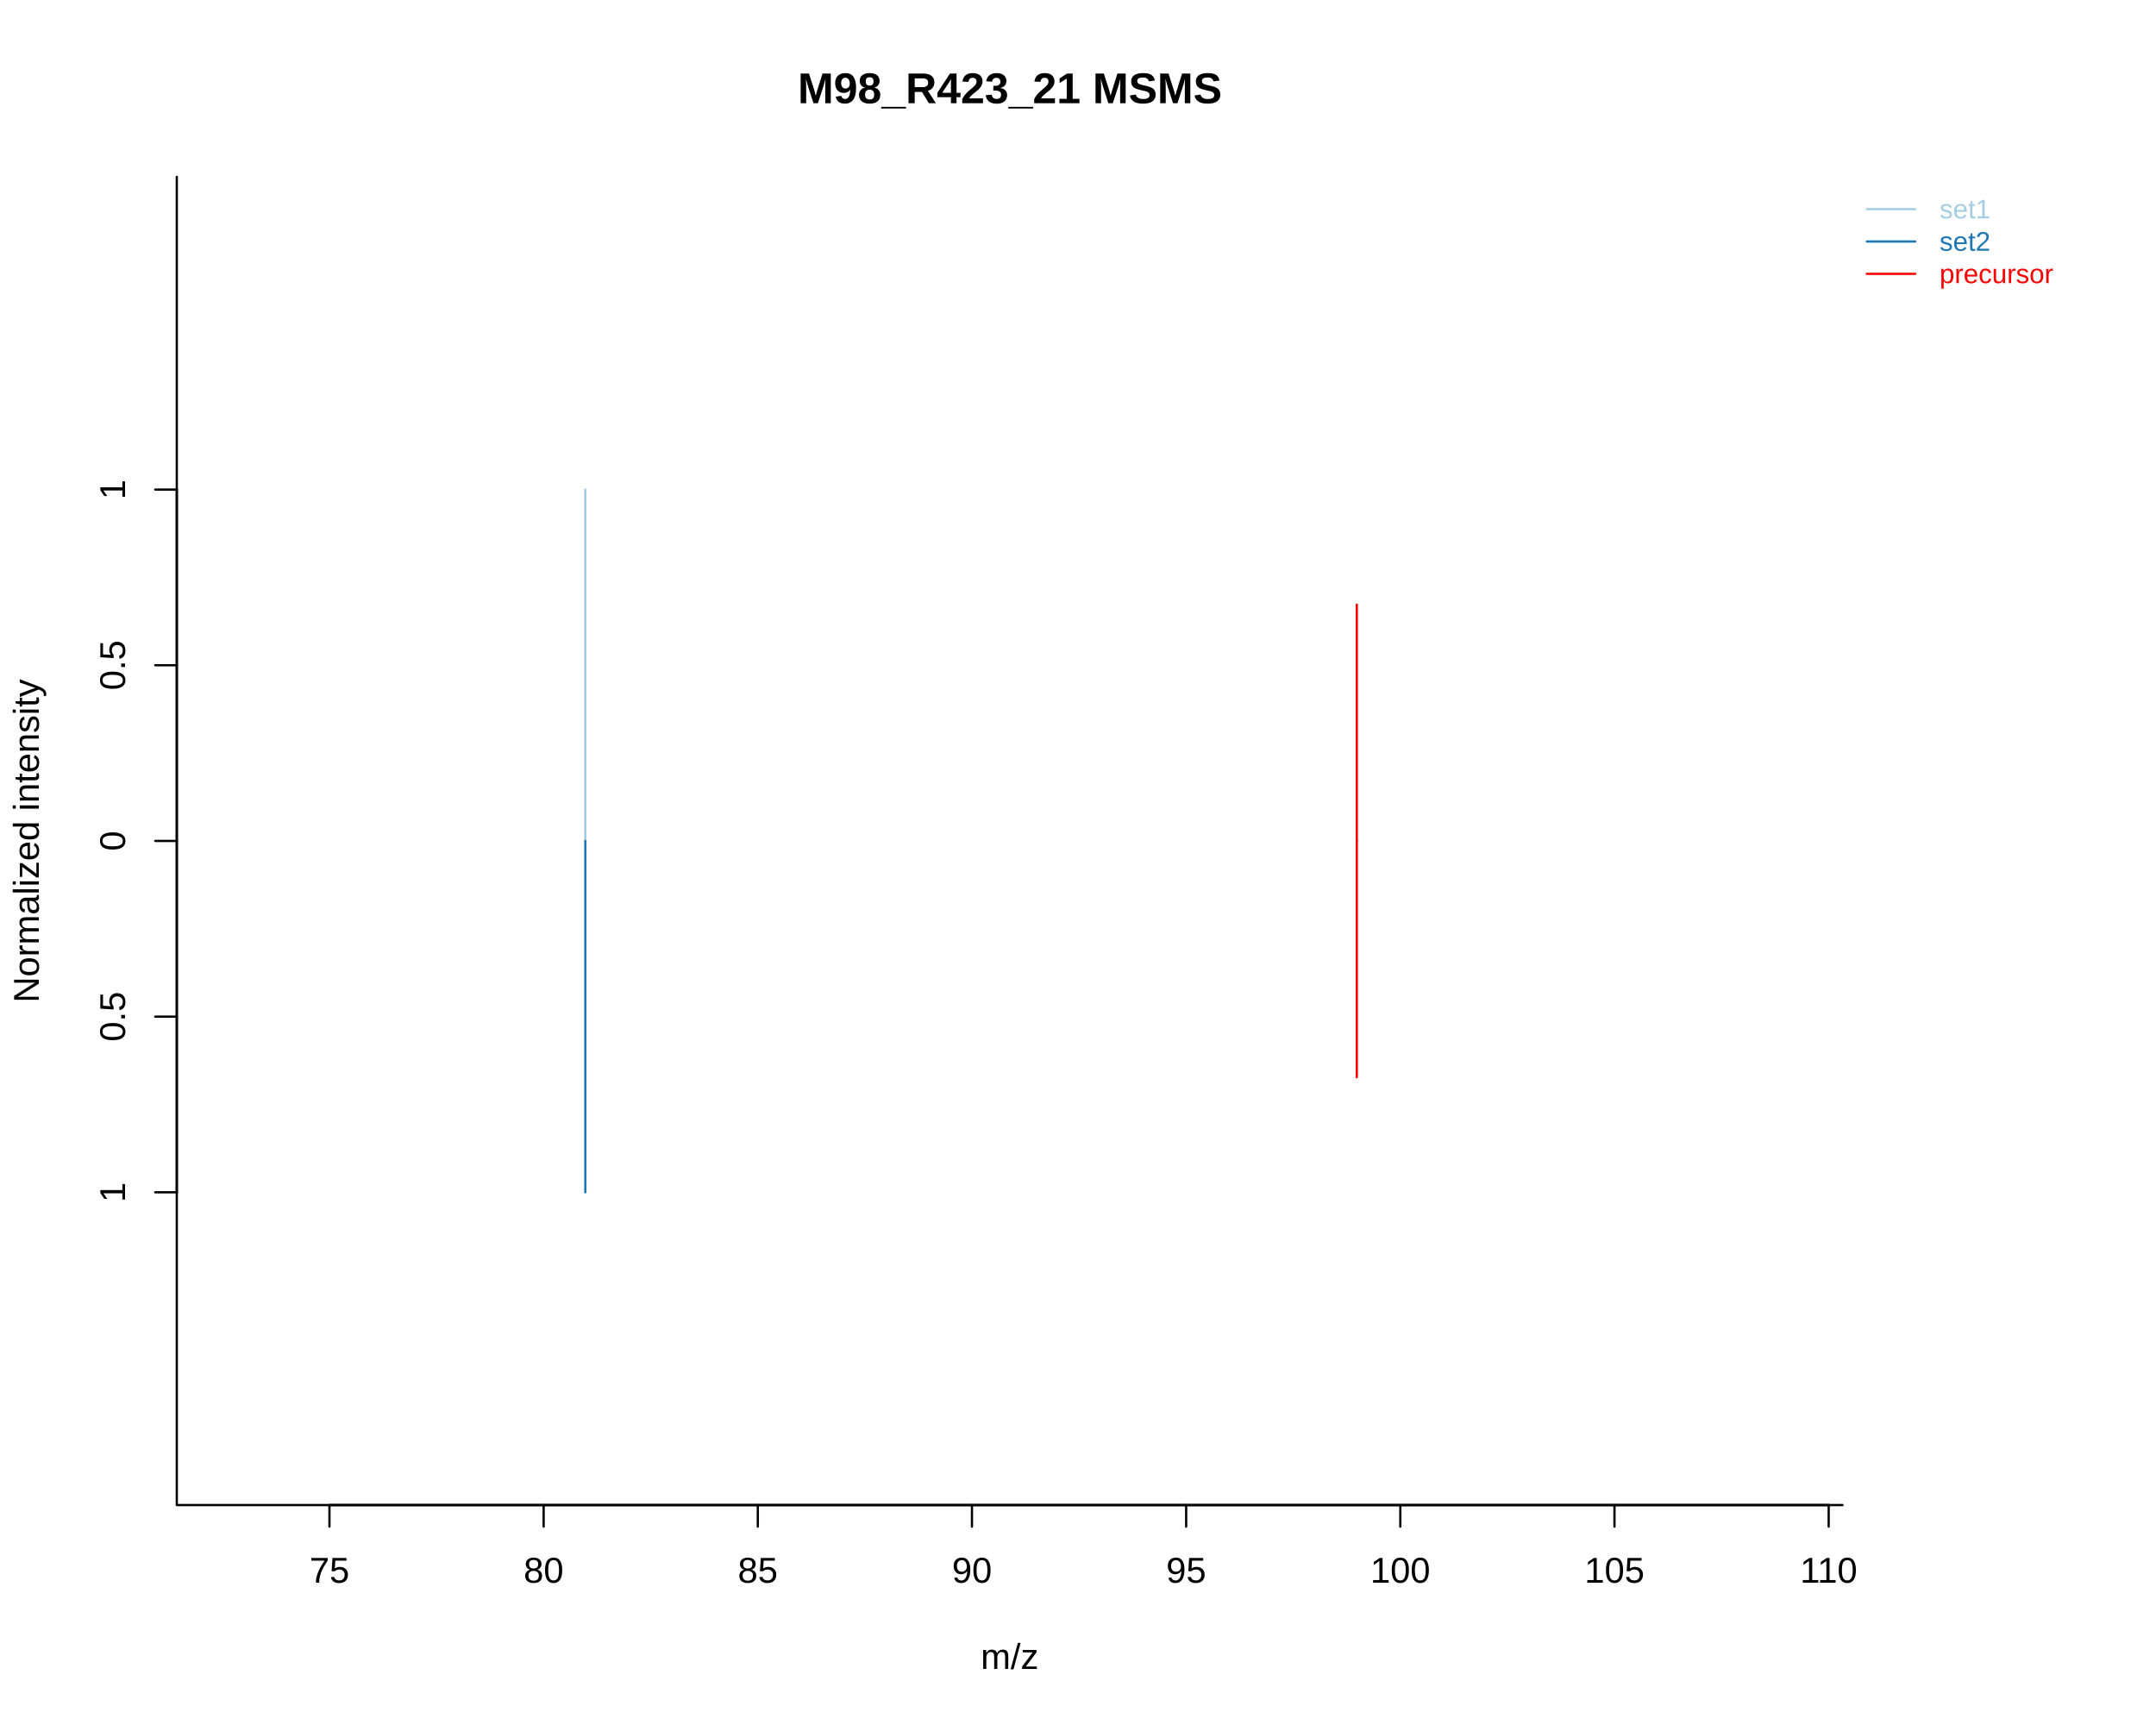
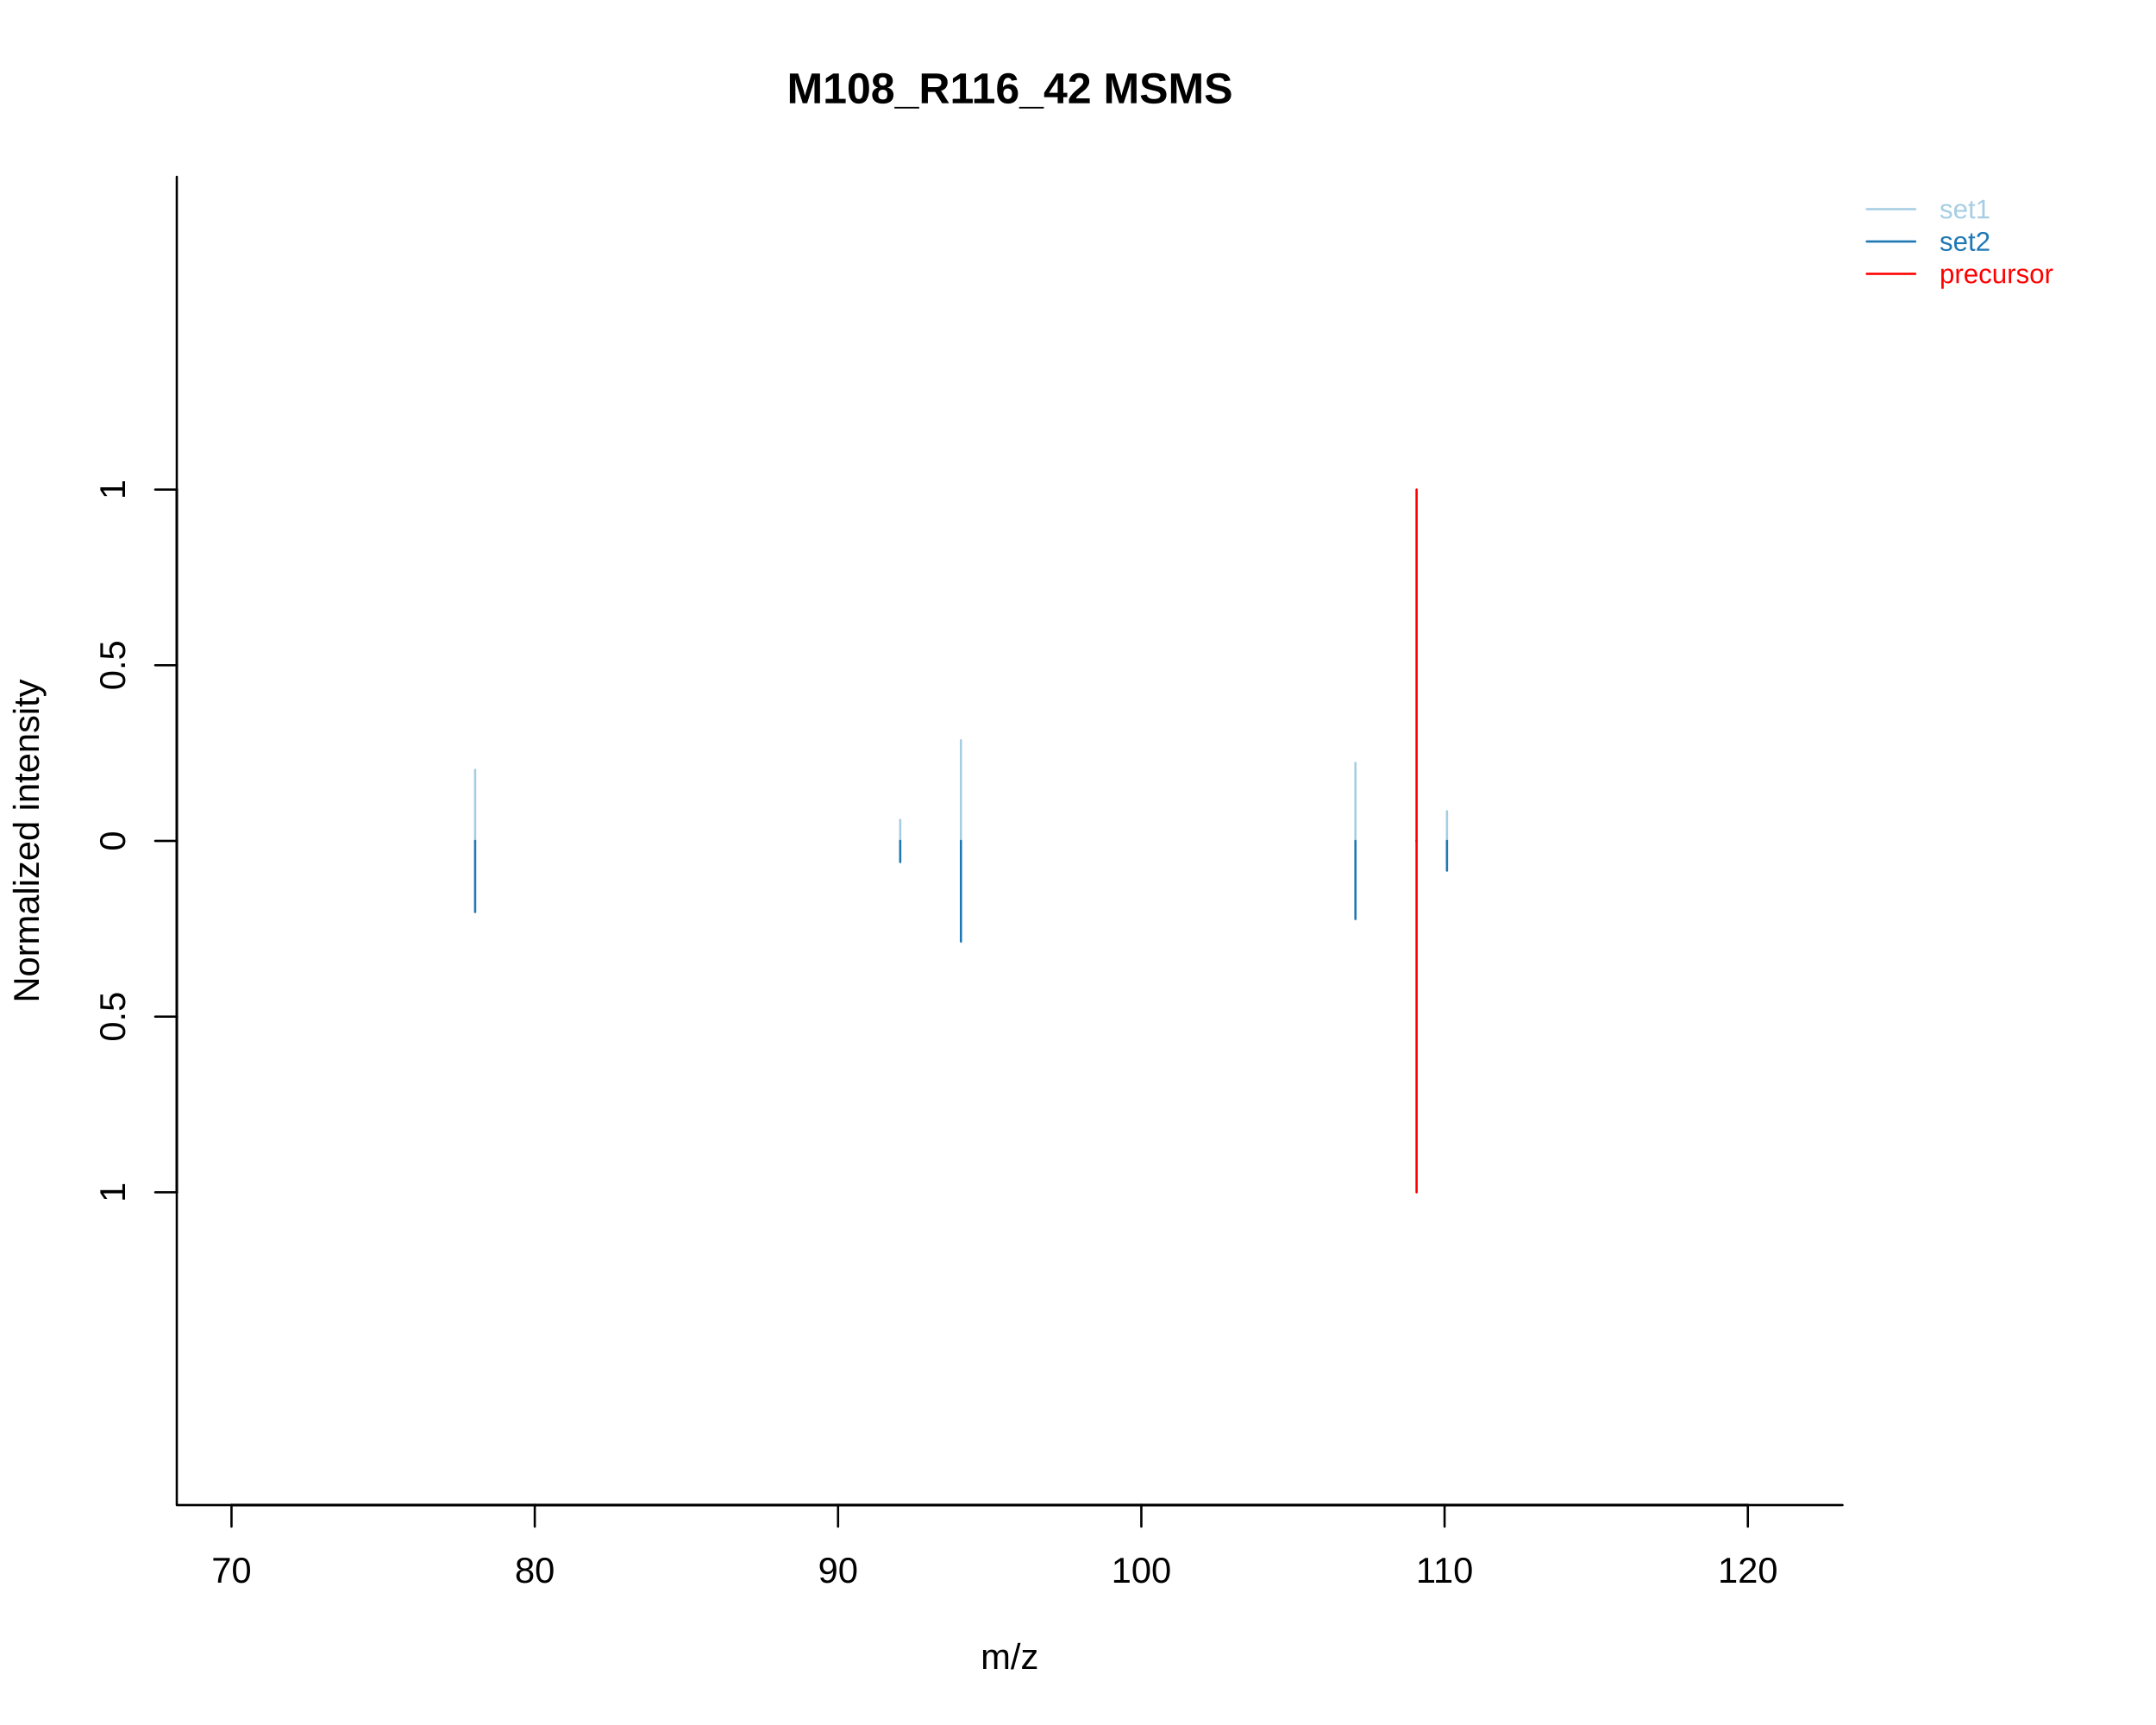
<svg xmlns="http://www.w3.org/2000/svg" viewBox="0 0 720.00 576.00">
  <defs>
    <style type="text/css">
    line, polyline, polygon, path, rect, circle {
      fill: none;
      stroke: #000000;
      stroke-linecap: round;
      stroke-linejoin: round;
      stroke-miterlimit: 10.00;
    }
  </style>
  </defs>
  <rect width="100%" height="100%" style="stroke: none; fill: #FFFFFF;" />
-   <line x1="110.02" y1="502.56" x2="610.69" y2="502.56" style="stroke-width: 0.75;" />
-   <line x1="110.02" y1="502.56" x2="110.02" y2="509.76" style="stroke-width: 0.75;" />
-   <line x1="181.55" y1="502.56" x2="181.55" y2="509.76" style="stroke-width: 0.75;" />
-   <line x1="253.07" y1="502.56" x2="253.07" y2="509.76" style="stroke-width: 0.75;" />
-   <line x1="324.59" y1="502.56" x2="324.59" y2="509.76" style="stroke-width: 0.75;" />
-   <line x1="396.12" y1="502.56" x2="396.12" y2="509.76" style="stroke-width: 0.75;" />
-   <line x1="467.64" y1="502.56" x2="467.64" y2="509.76" style="stroke-width: 0.75;" />
-   <line x1="539.16" y1="502.56" x2="539.16" y2="509.76" style="stroke-width: 0.75;" />
-   <line x1="610.69" y1="502.56" x2="610.69" y2="509.76" style="stroke-width: 0.75;" />
-   <text x="103.35" y="528.48" style="font-size: 12.00px; font-family: Liberation Sans;" textLength="13.34px" lengthAdjust="spacingAndGlyphs">75</text>
-   <text x="174.87" y="528.48" style="font-size: 12.00px; font-family: Liberation Sans;" textLength="13.34px" lengthAdjust="spacingAndGlyphs">80</text>
-   <text x="246.40" y="528.48" style="font-size: 12.00px; font-family: Liberation Sans;" textLength="13.34px" lengthAdjust="spacingAndGlyphs">85</text>
-   <text x="317.92" y="528.48" style="font-size: 12.00px; font-family: Liberation Sans;" textLength="13.34px" lengthAdjust="spacingAndGlyphs">90</text>
-   <text x="389.44" y="528.48" style="font-size: 12.00px; font-family: Liberation Sans;" textLength="13.34px" lengthAdjust="spacingAndGlyphs">95</text>
-   <text x="457.63" y="528.48" style="font-size: 12.00px; font-family: Liberation Sans;" textLength="20.02px" lengthAdjust="spacingAndGlyphs">100</text>
-   <text x="529.16" y="528.48" style="font-size: 12.00px; font-family: Liberation Sans;" textLength="20.02px" lengthAdjust="spacingAndGlyphs">105</text>
-   <text x="601.12" y="528.48" style="font-size: 12.00px; font-family: Liberation Sans;" textLength="19.12px" lengthAdjust="spacingAndGlyphs">110</text>
+   <line x1="77.31" y1="502.56" x2="583.70" y2="502.56" style="stroke-width: 0.75;" />
+   <line x1="77.31" y1="502.56" x2="77.31" y2="509.76" style="stroke-width: 0.75;" />
+   <line x1="178.59" y1="502.56" x2="178.59" y2="509.76" style="stroke-width: 0.75;" />
+   <line x1="279.87" y1="502.56" x2="279.87" y2="509.76" style="stroke-width: 0.75;" />
+   <line x1="381.15" y1="502.56" x2="381.15" y2="509.76" style="stroke-width: 0.75;" />
+   <line x1="482.42" y1="502.56" x2="482.42" y2="509.76" style="stroke-width: 0.75;" />
+   <line x1="583.70" y1="502.56" x2="583.70" y2="509.76" style="stroke-width: 0.75;" />
+   <text x="70.64" y="528.48" style="font-size: 12.00px; font-family: Liberation Sans;" textLength="13.34px" lengthAdjust="spacingAndGlyphs">70</text>
+   <text x="171.92" y="528.48" style="font-size: 12.00px; font-family: Liberation Sans;" textLength="13.34px" lengthAdjust="spacingAndGlyphs">80</text>
+   <text x="273.20" y="528.48" style="font-size: 12.00px; font-family: Liberation Sans;" textLength="13.34px" lengthAdjust="spacingAndGlyphs">90</text>
+   <text x="371.14" y="528.48" style="font-size: 12.00px; font-family: Liberation Sans;" textLength="20.02px" lengthAdjust="spacingAndGlyphs">100</text>
+   <text x="472.86" y="528.48" style="font-size: 12.00px; font-family: Liberation Sans;" textLength="19.12px" lengthAdjust="spacingAndGlyphs">110</text>
+   <text x="573.69" y="528.48" style="font-size: 12.00px; font-family: Liberation Sans;" textLength="20.02px" lengthAdjust="spacingAndGlyphs">120</text>
  <polyline points="59.04,59.04 59.04,502.56 615.31,502.56 " style="stroke-width: 0.75;" />
  <defs>
    <clipPath id="cpMC4wMHw2NDUuNTV8NTc2LjAwfDAuMDA=">
      <rect x="0.00" y="0.00" width="645.55" height="576.00" />
    </clipPath>
  </defs>
  <g clip-path="url(#cpMC4wMHw2NDUuNTV8NTc2LjAwfDAuMDA=)">
-     <text x="266.41" y="34.47" style="font-size: 14.40px; font-weight: bold; font-family: Liberation Sans;" textLength="141.53px" lengthAdjust="spacingAndGlyphs">M98_R423_21 MSMS</text>
+     <text x="262.81" y="34.47" style="font-size: 14.40px; font-weight: bold; font-family: Liberation Sans;" textLength="148.73px" lengthAdjust="spacingAndGlyphs">M108_R116_42 MSMS</text>
  </g>
  <g clip-path="url(#cpMC4wMHw2NDUuNTV8NTc2LjAwfDAuMDA=)">
    <text x="327.51" y="557.28" style="font-size: 12.00px; font-family: Liberation Sans;" textLength="19.33px" lengthAdjust="spacingAndGlyphs">m/z</text>
  </g>
  <g clip-path="url(#cpMC4wMHw2NDUuNTV8NTc2LjAwfDAuMDA=)">
    <text transform="translate(12.96,334.82) rotate(-90)" style="font-size: 12.00px; font-family: Liberation Sans;" textLength="108.05px" lengthAdjust="spacingAndGlyphs">Normalized intensity</text>
  </g>
  <defs>
    <clipPath id="cpNTkuMDR8NjE1LjMxfDUwMi41Nnw1OS4wNA==">
      <rect x="59.04" y="59.04" width="556.27" height="443.52" />
    </clipPath>
  </defs>
-   <line x1="195.47" y1="280.80" x2="195.47" y2="163.47" style="stroke-width: 0.75; stroke: #A6CEE3;" clip-path="url(#cpNTkuMDR8NjE1LjMxfDUwMi41Nnw1OS4wNA==)" />
-   <line x1="195.47" y1="280.80" x2="195.47" y2="398.13" style="stroke-width: 0.75; stroke: #1F78B4;" clip-path="url(#cpNTkuMDR8NjE1LjMxfDUwMi41Nnw1OS4wNA==)" />
-   <line x1="453.11" y1="280.80" x2="453.11" y2="201.89" style="stroke-width: 0.75; stroke: #FF0000;" clip-path="url(#cpNTkuMDR8NjE1LjMxfDUwMi41Nnw1OS4wNA==)" />
-   <line x1="453.11" y1="280.80" x2="453.11" y2="359.71" style="stroke-width: 0.75; stroke: #FF0000;" clip-path="url(#cpNTkuMDR8NjE1LjMxfDUwMi41Nnw1OS4wNA==)" />
+   <line x1="158.67" y1="280.80" x2="158.67" y2="257.06" style="stroke-width: 0.75; stroke: #A6CEE3;" clip-path="url(#cpNTkuMDR8NjE1LjMxfDUwMi41Nnw1OS4wNA==)" />
+   <line x1="158.67" y1="280.80" x2="158.67" y2="304.54" style="stroke-width: 0.75; stroke: #1F78B4;" clip-path="url(#cpNTkuMDR8NjE1LjMxfDUwMi41Nnw1OS4wNA==)" />
+   <line x1="300.63" y1="280.80" x2="300.63" y2="273.75" style="stroke-width: 0.75; stroke: #A6CEE3;" clip-path="url(#cpNTkuMDR8NjE1LjMxfDUwMi41Nnw1OS4wNA==)" />
+   <line x1="300.63" y1="280.80" x2="300.63" y2="287.85" style="stroke-width: 0.75; stroke: #1F78B4;" clip-path="url(#cpNTkuMDR8NjE1LjMxfDUwMi41Nnw1OS4wNA==)" />
+   <line x1="320.91" y1="280.80" x2="320.91" y2="247.20" style="stroke-width: 0.75; stroke: #A6CEE3;" clip-path="url(#cpNTkuMDR8NjE1LjMxfDUwMi41Nnw1OS4wNA==)" />
+   <line x1="320.91" y1="280.80" x2="320.91" y2="314.40" style="stroke-width: 0.75; stroke: #1F78B4;" clip-path="url(#cpNTkuMDR8NjE1LjMxfDUwMi41Nnw1OS4wNA==)" />
+   <line x1="452.65" y1="280.80" x2="452.65" y2="254.71" style="stroke-width: 0.75; stroke: #A6CEE3;" clip-path="url(#cpNTkuMDR8NjE1LjMxfDUwMi41Nnw1OS4wNA==)" />
+   <line x1="452.65" y1="280.80" x2="452.65" y2="306.89" style="stroke-width: 0.75; stroke: #1F78B4;" clip-path="url(#cpNTkuMDR8NjE1LjMxfDUwMi41Nnw1OS4wNA==)" />
+   <line x1="473.07" y1="280.80" x2="473.07" y2="163.47" style="stroke-width: 0.75; stroke: #FF0000;" clip-path="url(#cpNTkuMDR8NjE1LjMxfDUwMi41Nnw1OS4wNA==)" />
+   <line x1="473.07" y1="280.80" x2="473.07" y2="398.13" style="stroke-width: 0.75; stroke: #FF0000;" clip-path="url(#cpNTkuMDR8NjE1LjMxfDUwMi41Nnw1OS4wNA==)" />
+   <line x1="483.22" y1="280.80" x2="483.22" y2="270.88" style="stroke-width: 0.75; stroke: #A6CEE3;" clip-path="url(#cpNTkuMDR8NjE1LjMxfDUwMi41Nnw1OS4wNA==)" />
+   <line x1="483.22" y1="280.80" x2="483.22" y2="290.72" style="stroke-width: 0.75; stroke: #1F78B4;" clip-path="url(#cpNTkuMDR8NjE1LjMxfDUwMi41Nnw1OS4wNA==)" />
  <defs>
    <clipPath id="cpMC4wMHw3MjAuMDB8NTc2LjAwfDAuMDA=">
      <rect x="0.00" y="0.00" width="720.00" height="576.00" />
    </clipPath>
  </defs>
  <line x1="623.41" y1="69.84" x2="639.61" y2="69.84" style="stroke-width: 0.75; stroke: #A6CEE3;" clip-path="url(#cpMC4wMHw3MjAuMDB8NTc2LjAwfDAuMDA=)" />
  <line x1="623.41" y1="80.64" x2="639.61" y2="80.64" style="stroke-width: 0.75; stroke: #1F78B4;" clip-path="url(#cpMC4wMHw3MjAuMDB8NTc2LjAwfDAuMDA=)" />
  <line x1="623.41" y1="91.44" x2="639.61" y2="91.44" style="stroke-width: 0.75; stroke: #FF0000;" clip-path="url(#cpMC4wMHw3MjAuMDB8NTc2LjAwfDAuMDA=)" />
  <g clip-path="url(#cpMC4wMHw3MjAuMDB8NTc2LjAwfDAuMDA=)">
    <text x="647.71" y="72.93" style="font-size: 9.00px; fill: #A6CEE3; font-family: Liberation Sans;" textLength="17.00px" lengthAdjust="spacingAndGlyphs">set1</text>
  </g>
  <g clip-path="url(#cpMC4wMHw3MjAuMDB8NTc2LjAwfDAuMDA=)">
    <text x="647.71" y="83.73" style="font-size: 9.00px; fill: #1F78B4; font-family: Liberation Sans;" textLength="17.00px" lengthAdjust="spacingAndGlyphs">set2</text>
  </g>
  <g clip-path="url(#cpMC4wMHw3MjAuMDB8NTc2LjAwfDAuMDA=)">
    <text x="647.71" y="94.53" style="font-size: 9.00px; fill: #FF0000; font-family: Liberation Sans;" textLength="38.00px" lengthAdjust="spacingAndGlyphs">precursor</text>
  </g>
  <line x1="59.04" y1="398.13" x2="59.04" y2="163.47" style="stroke-width: 0.75;" clip-path="url(#cpMC4wMHw3MjAuMDB8NTc2LjAwfDAuMDA=)" />
  <line x1="59.04" y1="398.13" x2="51.84" y2="398.13" style="stroke-width: 0.75;" clip-path="url(#cpMC4wMHw3MjAuMDB8NTc2LjAwfDAuMDA=)" />
  <line x1="59.04" y1="339.47" x2="51.84" y2="339.47" style="stroke-width: 0.75;" clip-path="url(#cpMC4wMHw3MjAuMDB8NTc2LjAwfDAuMDA=)" />
  <line x1="59.04" y1="280.80" x2="51.84" y2="280.80" style="stroke-width: 0.75;" clip-path="url(#cpMC4wMHw3MjAuMDB8NTc2LjAwfDAuMDA=)" />
  <line x1="59.04" y1="222.13" x2="51.84" y2="222.13" style="stroke-width: 0.75;" clip-path="url(#cpMC4wMHw3MjAuMDB8NTc2LjAwfDAuMDA=)" />
  <line x1="59.04" y1="163.47" x2="51.84" y2="163.47" style="stroke-width: 0.75;" clip-path="url(#cpMC4wMHw3MjAuMDB8NTc2LjAwfDAuMDA=)" />
  <g clip-path="url(#cpMC4wMHw3MjAuMDB8NTc2LjAwfDAuMDA=)">
    <text transform="translate(41.76,401.47) rotate(-90)" style="font-size: 12.00px; font-family: Liberation Sans;" textLength="6.67px" lengthAdjust="spacingAndGlyphs">1</text>
  </g>
  <g clip-path="url(#cpMC4wMHw3MjAuMDB8NTc2LjAwfDAuMDA=)">
    <text transform="translate(41.76,347.80) rotate(-90)" style="font-size: 12.00px; font-family: Liberation Sans;" textLength="16.67px" lengthAdjust="spacingAndGlyphs">0.5</text>
  </g>
  <g clip-path="url(#cpMC4wMHw3MjAuMDB8NTc2LjAwfDAuMDA=)">
    <text transform="translate(41.76,284.14) rotate(-90)" style="font-size: 12.00px; font-family: Liberation Sans;" textLength="6.67px" lengthAdjust="spacingAndGlyphs">0</text>
  </g>
  <g clip-path="url(#cpMC4wMHw3MjAuMDB8NTc2LjAwfDAuMDA=)">
    <text transform="translate(41.76,230.47) rotate(-90)" style="font-size: 12.00px; font-family: Liberation Sans;" textLength="16.67px" lengthAdjust="spacingAndGlyphs">0.5</text>
  </g>
  <g clip-path="url(#cpMC4wMHw3MjAuMDB8NTc2LjAwfDAuMDA=)">
    <text transform="translate(41.76,166.80) rotate(-90)" style="font-size: 12.00px; font-family: Liberation Sans;" textLength="6.67px" lengthAdjust="spacingAndGlyphs">1</text>
  </g>
</svg>
